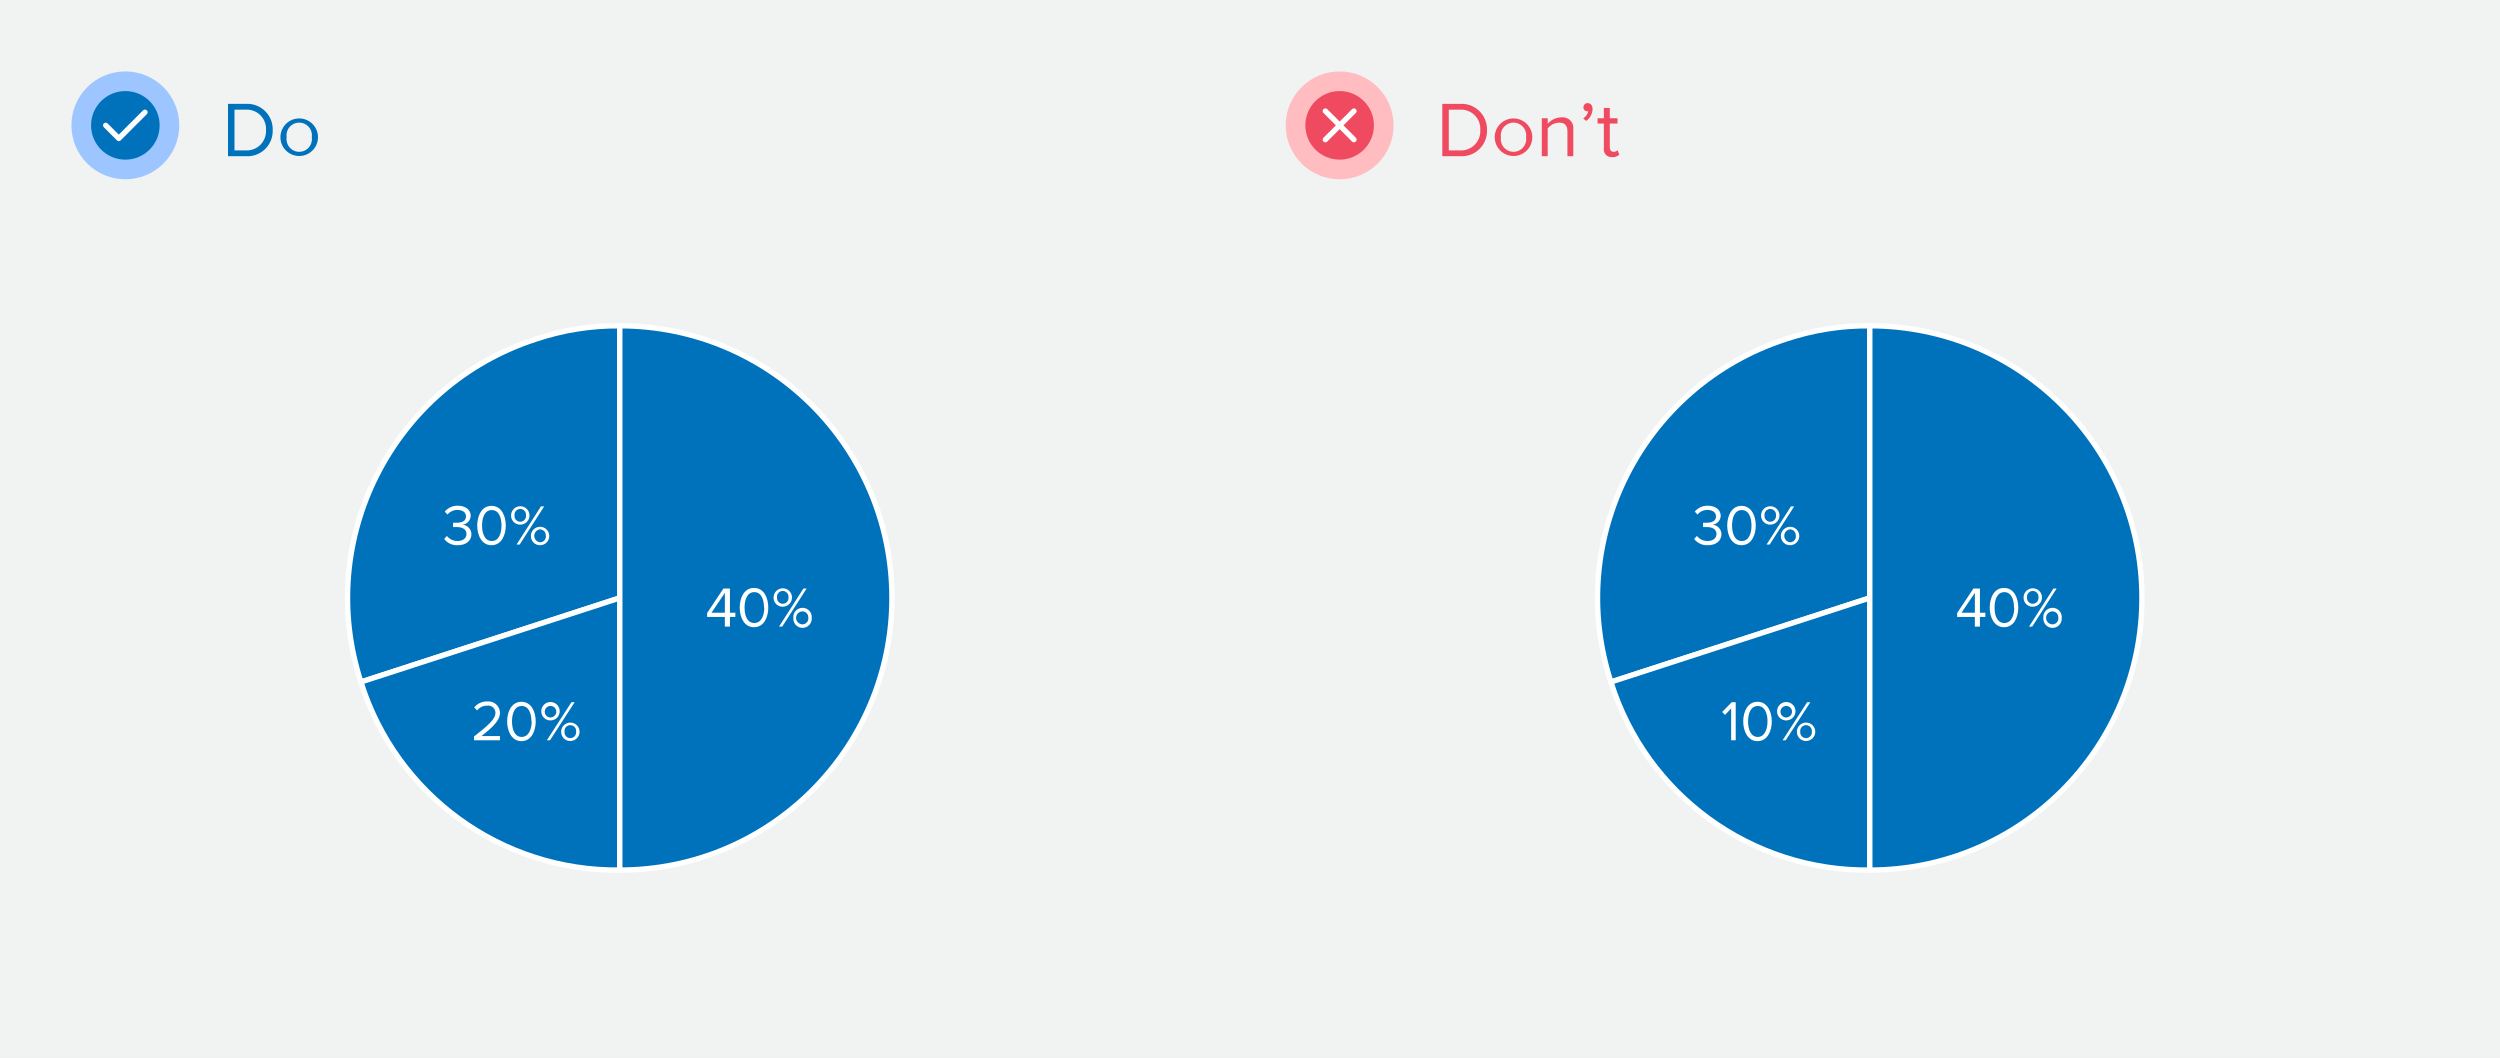
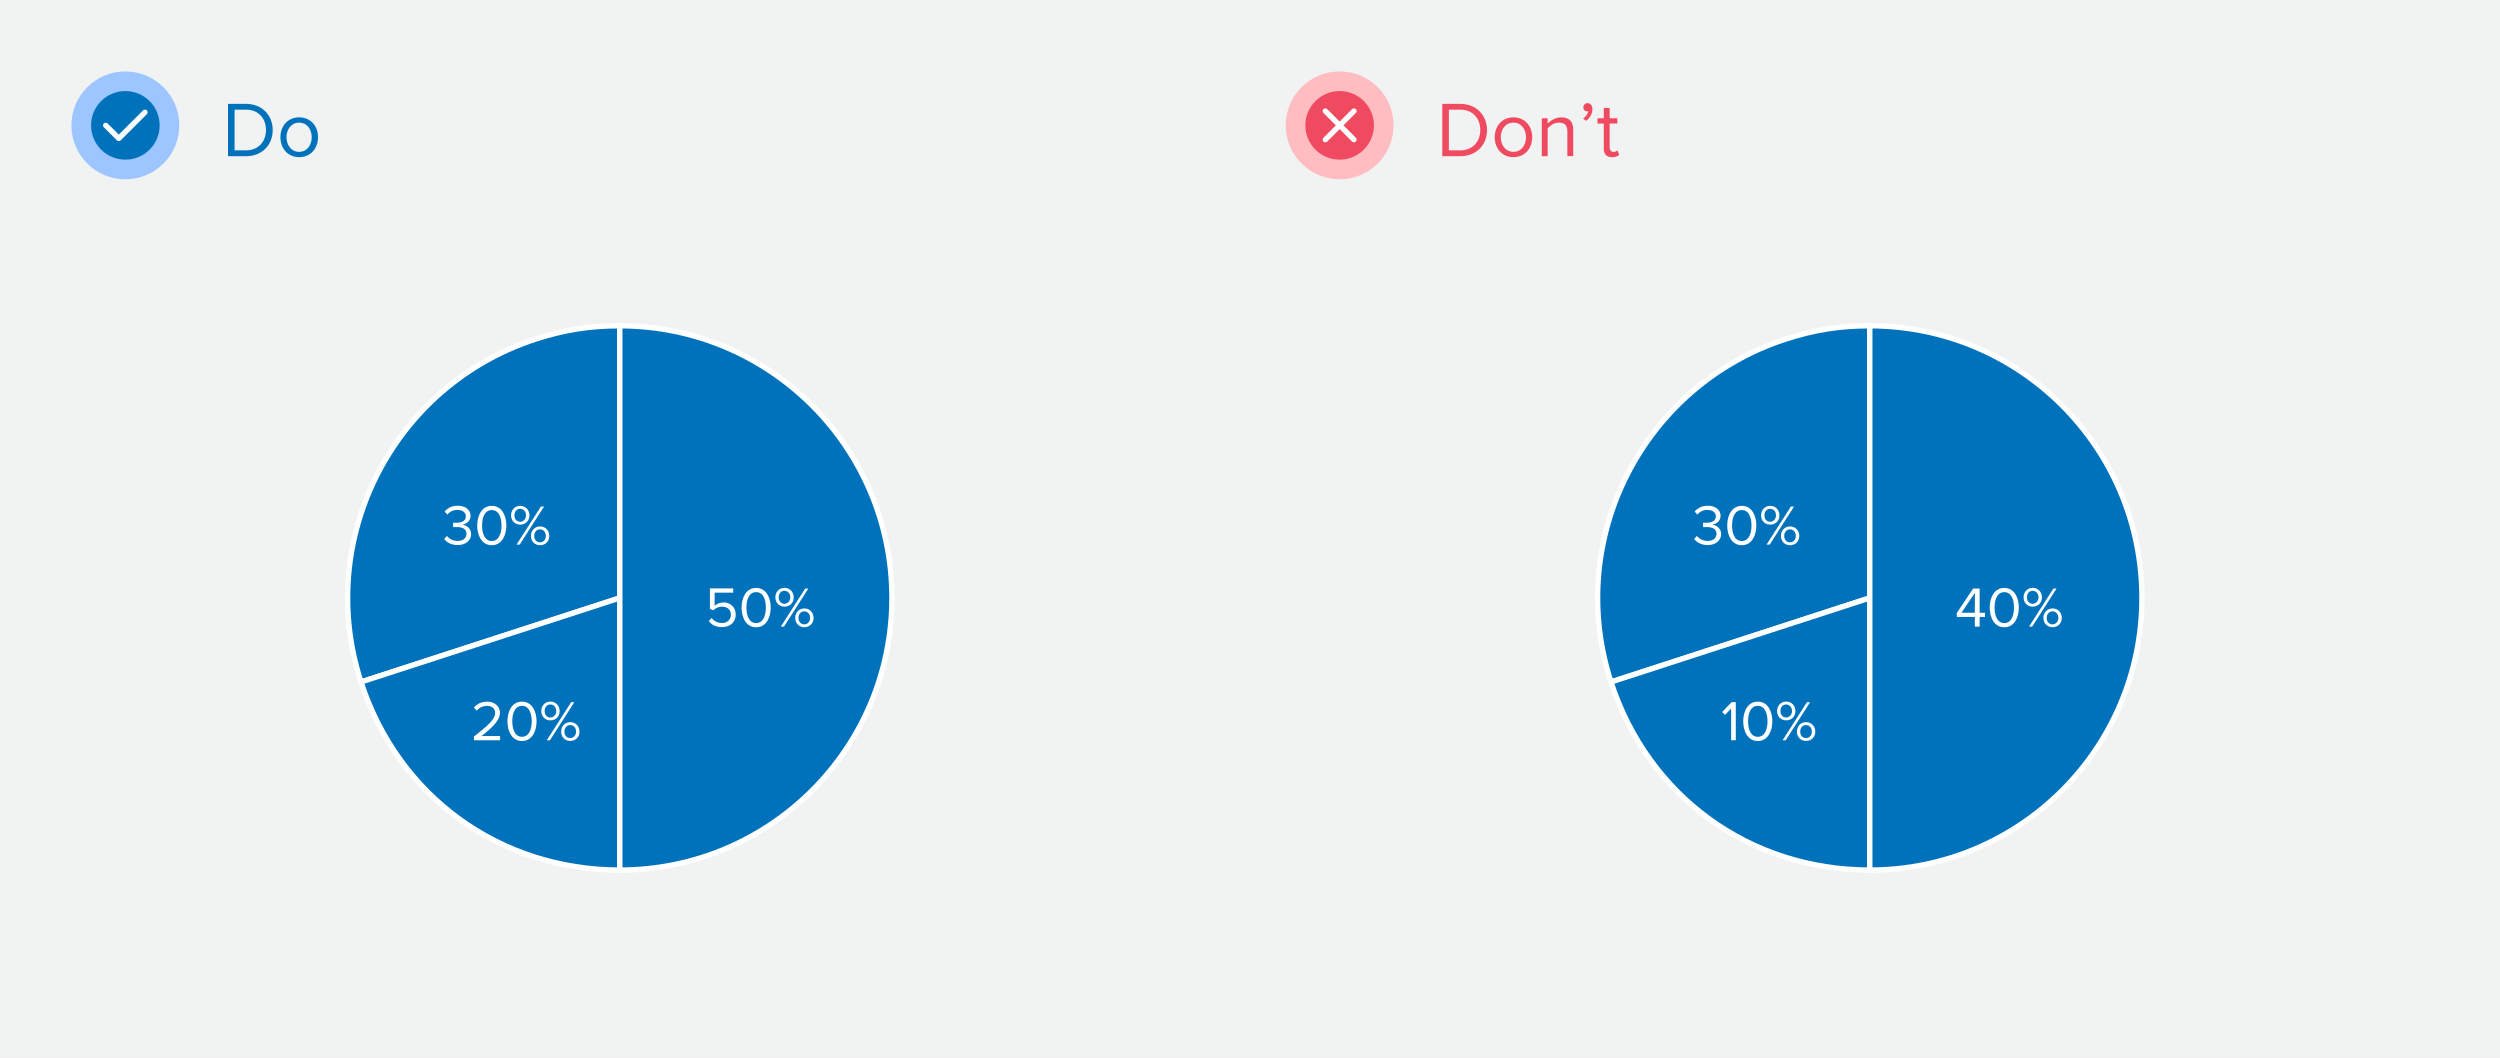
- <svg xmlns="http://www.w3.org/2000/svg" width="350" height="148" viewBox="0 0 350 148">
-   <rect width="350" height="148" fill="#f1f2f2" />
-   <path d="M31.92,21.87V14.54h2.5a3.56,3.56,0,0,1,3.76,3.67,3.54,3.54,0,0,1-3.76,3.66Zm5.32-3.66a2.69,2.69,0,0,0-2.82-2.86H32.83v5.71h1.59A2.7,2.7,0,0,0,37.24,18.21Z" fill="#0072bc" />
-   <path d="M39.26,19.21a2.63,2.63,0,1,1,5.26,0,2.63,2.63,0,1,1-5.26,0Zm4.39,0a1.78,1.78,0,1,0-3.52,0,1.78,1.78,0,1,0,3.52,0Z" fill="#0072bc" />
-   <circle cx="17.55" cy="17.55" r="7.55" fill="#9dc5ff" />
-   <circle cx="17.55" cy="17.55" r="4.8" fill="#0072bc" />
-   <polyline points="14.8 17.55 16.63 19.38 20.29 15.72" fill="none" stroke="#fff" stroke-linecap="round" stroke-linejoin="round" stroke-width="0.75" />
-   <path d="M201.92,21.87V14.54h2.5a3.56,3.56,0,0,1,3.76,3.67,3.54,3.54,0,0,1-3.76,3.66Zm5.32-3.66a2.69,2.69,0,0,0-2.82-2.86h-1.59v5.71h1.59A2.7,2.7,0,0,0,207.24,18.21Z" fill="#ef4a60" />
-   <path d="M209.26,19.21a2.63,2.63,0,1,1,5.26,0,2.63,2.63,0,1,1-5.26,0Zm4.39,0a1.78,1.78,0,1,0-3.52,0,1.78,1.78,0,1,0,3.52,0Z" fill="#ef4a60" />
-   <path d="M219.44,21.87V18.4c0-.95-.48-1.23-1.19-1.23a2.06,2.06,0,0,0-1.57.82v3.88h-.83V16.56h.83v.77a2.58,2.58,0,0,1,1.9-.9,1.5,1.5,0,0,1,1.68,1.71v3.73Z" fill="#ef4a60" />
-   <path d="M222.07,16.93l-.42-.35a1.65,1.65,0,0,0,.71-1l-.15,0a.53.53,0,0,1-.53-.56.6.6,0,0,1,.58-.59c.38,0,.7.3.7.84A2.14,2.14,0,0,1,222.07,16.93Z" fill="#ef4a60" />
-   <path d="M224.54,20.76V17.29h-.88v-.73h.88V15.11h.83v1.45h1.08v.73h-1.08v3.29c0,.4.18.68.53.68a.75.75,0,0,0,.56-.23l.24.63a1.32,1.32,0,0,1-1,.34A1.08,1.08,0,0,1,224.54,20.76Z" fill="#ef4a60" />
-   <circle cx="187.55" cy="17.55" r="7.55" fill="#ffbcc1" />
-   <circle cx="187.55" cy="17.55" r="4.8" fill="#ef4a60" />
-   <line x1="189.55" y1="15.55" x2="185.55" y2="19.55" fill="none" stroke="#fff" stroke-linecap="round" stroke-linejoin="round" stroke-width="0.75" />
-   <line x1="189.55" y1="19.55" x2="185.55" y2="15.55" fill="none" stroke="#fff" stroke-linecap="round" stroke-linejoin="round" stroke-width="0.75" />
-   <path d="M86.77,83.71,50.53,95.48A38.09,38.09,0,0,1,75,47.48a36,36,0,0,1,11.78-1.87Z" fill="#0072bb" stroke="#fff" stroke-linecap="round" stroke-linejoin="round" stroke-width="0.75" />
-   <path d="M86.77,83.71v38.1A37.5,37.5,0,0,1,50.53,95.48Z" fill="#0072bb" stroke="#fff" stroke-linecap="round" stroke-linejoin="round" stroke-width="0.75" />
-   <path d="M86.77,83.71V45.61a38.1,38.1,0,0,1,0,76.2h0Z" fill="#0072bb" stroke="#fff" stroke-linecap="round" stroke-linejoin="round" stroke-width="0.75" />
-   <path d="M101.48,87.72V86.37H99v-.55l2.28-3.43h.91v3.39h.76v.59h-.76v1.35Zm0-4.72-1.87,2.78h1.87Z" fill="#fff" />
-   <path d="M103.56,85.06c0-1.31.58-2.75,2-2.75s2,1.44,2,2.75-.58,2.75-2,2.75S103.56,86.35,103.56,85.06Zm3.4,0c0-1.07-.34-2.16-1.36-2.16s-1.36,1.09-1.36,2.16.34,2.16,1.36,2.16S107,86.12,107,85.06Z" fill="#fff" />
-   <path d="M108.3,83.63a1.29,1.29,0,1,1,1.28,1.31A1.25,1.25,0,0,1,108.3,83.63Zm2.09,0a.81.81,0,1,0-1.61,0,.81.81,0,1,0,1.61,0Zm-1.32,4.09,3.41-5.33h.45l-3.42,5.33Zm2-1.22a1.29,1.29,0,1,1,2.57,0,1.29,1.29,0,1,1-2.57,0Zm2.09,0a.83.83,0,0,0-.8-.91.91.91,0,0,0,0,1.82A.83.83,0,0,0,113.17,86.5Z" fill="#fff" />
-   <path d="M62.18,75.45l.39-.42a1.85,1.85,0,0,0,1.49.71c.77,0,1.25-.39,1.25-1s-.55-.95-1.33-.95h-.55v-.61H64c.67,0,1.24-.26,1.24-.88s-.55-.91-1.19-.91a1.81,1.81,0,0,0-1.41.65l-.37-.42a2.3,2.3,0,0,1,1.83-.82c1,0,1.8.52,1.8,1.42a1.29,1.29,0,0,1-1.14,1.24A1.34,1.34,0,0,1,66,74.79c0,.89-.72,1.54-1.9,1.54A2.25,2.25,0,0,1,62.18,75.45Z" fill="#fff" />
-   <path d="M66.81,73.57c0-1.3.58-2.75,2-2.75s2,1.45,2,2.75-.58,2.76-2,2.76S66.81,74.87,66.81,73.57Zm3.4,0c0-1.06-.34-2.16-1.36-2.16s-1.36,1.1-1.36,2.16.34,2.17,1.36,2.17S70.21,74.63,70.21,73.57Z" fill="#fff" />
-   <path d="M71.55,72.15a1.29,1.29,0,1,1,1.28,1.3A1.26,1.26,0,0,1,71.55,72.15Zm2.09,0a.81.81,0,1,0-1.61,0,.81.81,0,1,0,1.61,0Zm-1.32,4.08,3.41-5.33h.45l-3.42,5.33Zm2-1.21a1.29,1.29,0,1,1,1.29,1.31A1.26,1.26,0,0,1,74.33,75Zm2.09,0a.83.83,0,0,0-.8-.91.91.91,0,0,0,0,1.81A.82.82,0,0,0,76.42,75Z" fill="#fff" />
-   <path d="M66.36,103.64v-.53c1.92-1.51,3-2.4,3-3.32a1,1,0,0,0-1.12-1,1.8,1.8,0,0,0-1.45.67l-.4-.42a2.25,2.25,0,0,1,1.85-.84A1.62,1.62,0,0,1,70,99.79c0,1.09-1.1,2.08-2.59,3.26H70v.59Z" fill="#fff" />
-   <path d="M71,101c0-1.3.58-2.75,2-2.75s2,1.45,2,2.75-.58,2.76-2,2.76S71,102.27,71,101Zm3.4,0c0-1.06-.34-2.16-1.36-2.16s-1.36,1.1-1.36,2.16.35,2.17,1.36,2.17S74.44,102,74.44,101Z" fill="#fff" />
-   <path d="M75.78,99.55a1.29,1.29,0,1,1,1.29,1.31A1.26,1.26,0,0,1,75.78,99.55Zm2.1,0a.81.81,0,1,0-.81.9A.83.83,0,0,0,77.88,99.55Zm-1.32,4.09L80,98.31h.45L77,103.64Zm2-1.21a1.29,1.29,0,1,1,1.29,1.31A1.26,1.26,0,0,1,78.56,102.43Zm2.1,0a.82.82,0,1,0-1.63,0,.82.82,0,1,0,1.63,0Z" fill="#fff" />
-   <path d="M261.77,83.71,225.53,95.48a38.09,38.09,0,0,1,24.46-48,36,36,0,0,1,11.78-1.87Z" fill="#0072bb" stroke="#fff" stroke-linecap="round" stroke-linejoin="round" stroke-width="0.75" />
-   <path d="M261.77,83.71v38.1a37.5,37.5,0,0,1-36.24-26.33Z" fill="#0072bb" stroke="#fff" stroke-linecap="round" stroke-linejoin="round" stroke-width="0.75" />
-   <path d="M261.77,83.71V45.61a38.1,38.1,0,0,1,0,76.2h0Z" fill="#0072bb" stroke="#fff" stroke-linecap="round" stroke-linejoin="round" stroke-width="0.75" />
-   <path d="M276.48,87.72V86.37H274v-.55l2.28-3.43h.91v3.39h.76v.59h-.76v1.35Zm0-4.72-1.87,2.78h1.87Z" fill="#fff" />
-   <path d="M278.56,85.06c0-1.31.58-2.75,2-2.75s2,1.44,2,2.75-.58,2.75-2,2.75S278.56,86.35,278.56,85.06Zm3.4,0c0-1.07-.34-2.16-1.36-2.16s-1.36,1.09-1.36,2.16.34,2.16,1.36,2.16S282,86.12,282,85.06Z" fill="#fff" />
-   <path d="M283.3,83.63a1.29,1.29,0,1,1,1.28,1.31A1.25,1.25,0,0,1,283.3,83.63Zm2.09,0a.81.81,0,1,0-1.61,0,.81.81,0,1,0,1.61,0Zm-1.32,4.09,3.41-5.33h.45l-3.42,5.33Zm2-1.22a1.29,1.29,0,1,1,2.57,0,1.29,1.29,0,1,1-2.57,0Zm2.09,0a.83.83,0,0,0-.8-.91.91.91,0,0,0,0,1.82A.83.83,0,0,0,288.17,86.5Z" fill="#fff" />
-   <path d="M237.18,75.45l.39-.42a1.85,1.85,0,0,0,1.49.71c.77,0,1.25-.39,1.25-1s-.55-.95-1.33-.95h-.55v-.61H239c.67,0,1.24-.26,1.24-.88s-.55-.91-1.19-.91a1.81,1.81,0,0,0-1.41.65l-.37-.42a2.3,2.3,0,0,1,1.83-.82c1,0,1.8.52,1.8,1.42a1.29,1.29,0,0,1-1.14,1.24A1.34,1.34,0,0,1,241,74.79c0,.89-.72,1.54-1.9,1.54A2.25,2.25,0,0,1,237.18,75.45Z" fill="#fff" />
-   <path d="M241.81,73.57c0-1.3.58-2.75,2-2.75s2,1.45,2,2.75-.58,2.76-2,2.76S241.81,74.87,241.81,73.57Zm3.4,0c0-1.06-.34-2.16-1.36-2.16s-1.36,1.1-1.36,2.16.34,2.17,1.36,2.17S245.21,74.63,245.21,73.57Z" fill="#fff" />
-   <path d="M246.55,72.15a1.29,1.29,0,1,1,1.28,1.3A1.26,1.26,0,0,1,246.55,72.15Zm2.09,0a.81.81,0,1,0-1.61,0,.81.81,0,1,0,1.61,0Zm-1.32,4.08,3.41-5.33h.45l-3.42,5.33Zm2-1.21a1.29,1.29,0,1,1,1.29,1.31A1.26,1.26,0,0,1,249.33,75Zm2.09,0a.83.83,0,0,0-.8-.91.91.91,0,0,0,0,1.81A.82.82,0,0,0,251.42,75Z" fill="#fff" />
-   <path d="M242.36,103.64V99.18l-.86.91-.4-.41,1.34-1.37H243v5.33Z" fill="#fff" />
-   <path d="M244.05,101c0-1.3.58-2.75,2-2.75s2,1.45,2,2.75-.58,2.76-2,2.76S244.05,102.27,244.05,101Zm3.4,0c0-1.06-.34-2.16-1.36-2.16s-1.36,1.1-1.36,2.16.35,2.17,1.36,2.17S247.45,102,247.45,101Z" fill="#fff" />
-   <path d="M248.79,99.55a1.29,1.29,0,1,1,1.29,1.31A1.26,1.26,0,0,1,248.79,99.55Zm2.09,0a.81.81,0,1,0-.8.9A.83.83,0,0,0,250.88,99.55Zm-1.32,4.09L253,98.31h.45L250,103.64Zm2-1.21a1.29,1.29,0,1,1,1.29,1.31A1.26,1.26,0,0,1,251.57,102.43Zm2.1,0a.82.82,0,1,0-1.63,0,.82.82,0,1,0,1.63,0Z" fill="#fff" />
+ <svg xmlns="http://www.w3.org/2000/svg" id="a" width="350" height="148" viewBox="0 0 350 148">
+   <g>
+     <rect width="350" height="148" fill="#f1f2f2" />
+     <g>
+       <g>
+         <path d="M31.92,21.87v-7.33h2.5c2.27,0,3.76,1.59,3.76,3.67s-1.48,3.66-3.76,3.66h-2.5Zm5.32-3.66c0-1.58-1-2.86-2.81-2.86h-1.59v5.7h1.59c1.78,0,2.81-1.27,2.81-2.84Z" fill="#0072bc" />
+         <path d="M39.26,19.21c0-1.54,1.01-2.78,2.63-2.78s2.63,1.24,2.63,2.78-1.01,2.79-2.63,2.79-2.63-1.25-2.63-2.79Zm4.38,0c0-1.08-.63-2.04-1.76-2.04s-1.77,.97-1.77,2.04,.64,2.05,1.77,2.05,1.76-.97,1.76-2.05Z" fill="#0072bc" />
+       </g>
+       <g>
+         <circle cx="17.55" cy="17.55" r="7.55" fill="#9dc5ff" />
+         <circle cx="17.55" cy="17.55" r="4.8" fill="#0072bc" />
+         <polyline points="14.8 17.55 16.63 19.38 20.29 15.72" fill="none" stroke="#fff" stroke-linecap="round" stroke-linejoin="round" stroke-width=".75" />
+       </g>
+     </g>
+     <g>
+       <g>
+         <g>
+           <path d="M201.92,21.87v-7.33h2.5c2.27,0,3.76,1.59,3.76,3.67s-1.48,3.66-3.76,3.66h-2.5Zm5.32-3.66c0-1.58-1-2.86-2.81-2.86h-1.59v5.7h1.59c1.78,0,2.81-1.27,2.81-2.85Z" fill="#ef4a60" />
+           <path d="M209.26,19.21c0-1.54,1.01-2.78,2.62-2.78s2.63,1.24,2.63,2.78-1.01,2.79-2.63,2.79-2.62-1.25-2.62-2.79Zm4.38,0c0-1.08-.63-2.04-1.76-2.04s-1.77,.97-1.77,2.04,.64,2.05,1.77,2.05,1.76-.97,1.76-2.05Z" fill="#ef4a60" />
+           <path d="M219.43,21.87v-3.47c0-.93-.47-1.23-1.19-1.23-.65,0-1.26,.4-1.57,.82v3.88h-.82v-5.31h.82v.77c.37-.44,1.1-.9,1.89-.9,1.11,0,1.69,.56,1.69,1.71v3.72h-.82Z" fill="#ef4a60" />
+           <path d="M222.05,16.93l-.41-.34c.35-.23,.67-.67,.71-1.02-.02,.01-.1,.02-.15,.02-.31,0-.53-.23-.53-.56s.25-.59,.58-.59c.36,0,.69,.3,.69,.83,0,.67-.4,1.3-.9,1.66Z" fill="#ef4a60" />
+           <path d="M224.53,20.76v-3.47h-.88v-.73h.88v-1.45h.82v1.45h1.08v.73h-1.08v3.3c0,.4,.18,.68,.54,.68,.23,0,.45-.1,.56-.22l.24,.62c-.21,.2-.51,.34-.99,.34-.78,0-1.18-.45-1.18-1.24Z" fill="#ef4a60" />
+         </g>
+         <g>
+           <circle cx="187.55" cy="17.55" r="7.55" fill="#ffbcc1" />
+           <circle cx="187.55" cy="17.55" r="4.8" fill="#ef4a60" />
+         </g>
+       </g>
+       <line x1="189.55" y1="15.55" x2="185.55" y2="19.55" fill="none" stroke="#fff" stroke-linecap="round" stroke-linejoin="round" stroke-width=".75" />
+       <line x1="189.55" y1="19.55" x2="185.55" y2="15.55" fill="none" stroke="#fff" stroke-linecap="round" stroke-linejoin="round" stroke-width=".75" />
+     </g>
+   </g>
+   <g>
+     <path d="M86.77,83.71l-36.23,11.77c-6.5-20.01,4.45-41.51,24.46-48.01,4-1.3,7.56-1.86,11.77-1.86v38.1Z" fill="#0072bb" stroke="#fff" stroke-linecap="round" stroke-linejoin="round" stroke-width=".75" />
+     <path d="M86.77,83.71v38.1c-16.83,0-31.03-10.32-36.23-26.33l36.23-11.77Z" fill="#0072bb" stroke="#fff" stroke-linecap="round" stroke-linejoin="round" stroke-width=".75" />
+     <path d="M86.77,83.71V45.61c21.04,0,38.1,17.06,38.1,38.1s-17.06,38.1-38.1,38.1h0v-38.1Z" fill="#0072bb" stroke="#fff" stroke-linecap="round" stroke-linejoin="round" stroke-width=".75" />
+   </g>
+   <g>
+     <path d="M99.22,86.96l.41-.44c.35,.45,.82,.7,1.47,.7,.73,0,1.23-.5,1.23-1.14,0-.7-.5-1.15-1.22-1.15-.47,0-.87,.15-1.23,.5l-.49-.17v-2.88h3.26v.59h-2.6v1.85c.26-.26,.71-.48,1.25-.48,.89,0,1.7,.61,1.7,1.7s-.82,1.76-1.9,1.76c-.9,0-1.48-.33-1.88-.86Z" fill="#fff" />
+     <path d="M103.82,85.06c0-1.3,.58-2.75,2.04-2.75s2.04,1.45,2.04,2.75-.58,2.76-2.04,2.76-2.04-1.46-2.04-2.76Zm3.4,0c0-1.06-.34-2.16-1.36-2.16s-1.36,1.09-1.36,2.16,.34,2.17,1.36,2.17,1.36-1.1,1.36-2.17Z" fill="#fff" />
+     <path d="M108.55,83.63c0-.75,.52-1.33,1.28-1.33s1.29,.58,1.29,1.33-.53,1.3-1.29,1.3-1.28-.56-1.28-1.3Zm2.09,0c0-.53-.34-.92-.82-.92s-.8,.39-.8,.92,.33,.9,.8,.9,.82-.4,.82-.9Zm-1.32,4.09l3.41-5.33h.44l-3.41,5.33h-.43Zm2.01-1.21c0-.75,.52-1.33,1.28-1.33s1.29,.58,1.29,1.33-.53,1.3-1.29,1.3-1.28-.56-1.28-1.3Zm2.09,0c0-.53-.34-.92-.82-.92s-.81,.39-.81,.92,.33,.9,.81,.9,.82-.4,.82-.9Z" fill="#fff" />
+   </g>
+   <g>
+     <path d="M62.18,75.45l.39-.42c.31,.42,.86,.7,1.49,.7,.78,0,1.25-.38,1.25-1,0-.66-.54-.94-1.33-.94-.22,0-.47,0-.55,0v-.61c.09,0,.34,0,.55,0,.67,0,1.24-.26,1.24-.88s-.54-.91-1.19-.91c-.58,0-1.02,.22-1.41,.65l-.37-.42c.38-.46,1-.82,1.82-.82,1.02,0,1.81,.52,1.81,1.42,0,.77-.65,1.15-1.15,1.24,.49,.04,1.23,.46,1.23,1.31s-.71,1.54-1.89,1.54c-.9,0-1.57-.4-1.9-.88Z" fill="#fff" />
+     <path d="M66.81,73.57c0-1.3,.58-2.75,2.04-2.75s2.04,1.45,2.04,2.75-.58,2.76-2.04,2.76-2.04-1.46-2.04-2.76Zm3.4,0c0-1.06-.34-2.16-1.36-2.16s-1.36,1.1-1.36,2.16,.34,2.17,1.36,2.17,1.36-1.1,1.36-2.17Z" fill="#fff" />
+     <path d="M71.55,72.15c0-.75,.52-1.33,1.28-1.33s1.29,.58,1.29,1.33-.53,1.3-1.29,1.3-1.28-.56-1.28-1.3Zm2.09,0c0-.53-.34-.92-.82-.92s-.8,.39-.8,.92,.33,.9,.8,.9,.82-.4,.82-.9Zm-1.32,4.09l3.41-5.33h.44l-3.41,5.33h-.43Zm2.01-1.21c0-.75,.52-1.33,1.28-1.33s1.29,.58,1.29,1.33-.53,1.3-1.29,1.3-1.28-.56-1.28-1.3Zm2.09,0c0-.53-.34-.92-.82-.92s-.81,.39-.81,.92,.33,.9,.81,.9,.82-.4,.82-.9Z" fill="#fff" />
+   </g>
+   <g>
+     <path d="M66.36,103.64v-.53c1.92-1.51,2.96-2.4,2.96-3.32,0-.68-.56-.97-1.11-.97-.64,0-1.14,.27-1.45,.67l-.41-.42c.41-.54,1.1-.84,1.85-.84,.89,0,1.79,.5,1.79,1.57s-1.1,2.08-2.59,3.25h2.61v.59h-3.66Z" fill="#fff" />
+     <path d="M71.04,100.98c0-1.3,.58-2.75,2.04-2.75s2.04,1.45,2.04,2.75-.58,2.76-2.04,2.76-2.04-1.46-2.04-2.76Zm3.4,0c0-1.06-.34-2.16-1.36-2.16s-1.36,1.09-1.36,2.16,.34,2.17,1.36,2.17,1.36-1.1,1.36-2.17Z" fill="#fff" />
+     <path d="M75.78,99.55c0-.75,.52-1.33,1.28-1.33s1.29,.58,1.29,1.33-.53,1.3-1.29,1.3-1.28-.56-1.28-1.3Zm2.09,0c0-.53-.34-.92-.82-.92s-.8,.39-.8,.92,.33,.9,.8,.9,.82-.4,.82-.9Zm-1.32,4.09l3.41-5.33h.44l-3.41,5.33h-.43Zm2.01-1.21c0-.75,.52-1.33,1.28-1.33s1.29,.58,1.29,1.33-.53,1.3-1.29,1.3-1.28-.56-1.28-1.3Zm2.09,0c0-.53-.34-.92-.82-.92s-.81,.39-.81,.92,.33,.9,.81,.9,.82-.4,.82-.9Z" fill="#fff" />
+   </g>
+   <g>
+     <path d="M261.77,83.71l-36.23,11.77c-6.5-20.01,4.45-41.51,24.46-48.01,4-1.3,7.56-1.86,11.77-1.86v38.1Z" fill="#0072bb" stroke="#fff" stroke-linecap="round" stroke-linejoin="round" stroke-width=".75" />
+     <path d="M261.77,83.71v38.1c-16.83,0-31.03-10.32-36.23-26.33l36.23-11.77Z" fill="#0072bb" stroke="#fff" stroke-linecap="round" stroke-linejoin="round" stroke-width=".75" />
+     <path d="M261.77,83.71V45.61c21.04,0,38.1,17.06,38.1,38.1s-17.06,38.1-38.1,38.1h0v-38.1Z" fill="#0072bb" stroke="#fff" stroke-linecap="round" stroke-linejoin="round" stroke-width=".75" />
+   </g>
+   <g>
+     <path d="M276.48,87.72v-1.35h-2.53v-.55l2.29-3.43h.91v3.4h.75v.58h-.75v1.35h-.66Zm0-4.72l-1.87,2.78h1.87v-2.78Z" fill="#fff" />
+     <path d="M278.56,85.06c0-1.3,.58-2.75,2.04-2.75s2.04,1.45,2.04,2.75-.58,2.76-2.04,2.76-2.04-1.46-2.04-2.76Zm3.4,0c0-1.06-.34-2.16-1.36-2.16s-1.36,1.09-1.36,2.16,.34,2.17,1.36,2.17,1.36-1.1,1.36-2.17Z" fill="#fff" />
+     <path d="M283.3,83.63c0-.75,.52-1.33,1.28-1.33s1.29,.58,1.29,1.33-.53,1.3-1.29,1.3-1.28-.56-1.28-1.3Zm2.09,0c0-.53-.34-.92-.82-.92s-.8,.39-.8,.92,.33,.9,.8,.9,.82-.4,.82-.9Zm-1.32,4.09l3.41-5.33h.44l-3.41,5.33h-.43Zm2.01-1.21c0-.75,.52-1.33,1.28-1.33s1.29,.58,1.29,1.33-.53,1.3-1.29,1.3-1.28-.56-1.28-1.3Zm2.09,0c0-.53-.34-.92-.82-.92s-.81,.39-.81,.92,.33,.9,.81,.9,.82-.4,.82-.9Z" fill="#fff" />
+   </g>
+   <g>
+     <path d="M237.18,75.45l.39-.42c.31,.42,.86,.7,1.49,.7,.78,0,1.25-.38,1.25-1,0-.66-.54-.94-1.33-.94-.22,0-.47,0-.55,0v-.61c.09,0,.34,0,.55,0,.67,0,1.24-.26,1.24-.88s-.54-.91-1.19-.91c-.58,0-1.02,.22-1.41,.65l-.37-.42c.38-.46,1-.82,1.82-.82,1.02,0,1.81,.52,1.81,1.42,0,.77-.65,1.15-1.15,1.24,.49,.04,1.23,.46,1.23,1.31s-.71,1.54-1.89,1.54c-.9,0-1.57-.4-1.9-.88Z" fill="#fff" />
+     <path d="M241.81,73.57c0-1.3,.58-2.75,2.04-2.75s2.04,1.45,2.04,2.75-.58,2.76-2.04,2.76-2.04-1.46-2.04-2.76Zm3.4,0c0-1.06-.34-2.16-1.36-2.16s-1.36,1.1-1.36,2.16,.34,2.17,1.36,2.17,1.36-1.1,1.36-2.17Z" fill="#fff" />
+     <path d="M246.55,72.15c0-.75,.52-1.33,1.28-1.33s1.29,.58,1.29,1.33-.53,1.3-1.29,1.3-1.28-.56-1.28-1.3Zm2.09,0c0-.53-.34-.92-.82-.92s-.8,.39-.8,.92,.33,.9,.8,.9,.82-.4,.82-.9Zm-1.32,4.09l3.41-5.33h.44l-3.41,5.33h-.43Zm2.01-1.21c0-.75,.52-1.33,1.28-1.33s1.29,.58,1.29,1.33-.53,1.3-1.29,1.3-1.28-.56-1.28-1.3Zm2.09,0c0-.53-.34-.92-.82-.92s-.81,.39-.81,.92,.33,.9,.81,.9,.82-.4,.82-.9Z" fill="#fff" />
+   </g>
+   <g>
+     <path d="M242.36,103.64v-4.45l-.86,.9-.4-.41,1.33-1.38h.58v5.33h-.66Z" fill="#fff" />
+     <path d="M244.05,100.98c0-1.3,.58-2.75,2.04-2.75s2.04,1.45,2.04,2.75-.58,2.76-2.04,2.76-2.04-1.46-2.04-2.76Zm3.4,0c0-1.06-.34-2.16-1.36-2.16s-1.36,1.09-1.36,2.16,.34,2.17,1.36,2.17,1.36-1.1,1.36-2.17Z" fill="#fff" />
+     <path d="M248.79,99.55c0-.75,.52-1.33,1.28-1.33s1.29,.58,1.29,1.33-.53,1.3-1.29,1.3-1.28-.56-1.28-1.3Zm2.09,0c0-.53-.34-.92-.82-.92s-.8,.39-.8,.92,.33,.9,.8,.9,.82-.4,.82-.9Zm-1.32,4.09l3.41-5.33h.44l-3.41,5.33h-.43Zm2.01-1.21c0-.75,.52-1.33,1.28-1.33s1.29,.58,1.29,1.33-.53,1.3-1.29,1.3-1.28-.56-1.28-1.3Zm2.09,0c0-.53-.34-.92-.82-.92s-.81,.39-.81,.92,.33,.9,.81,.9,.82-.4,.82-.9Z" fill="#fff" />
+   </g>
</svg>
